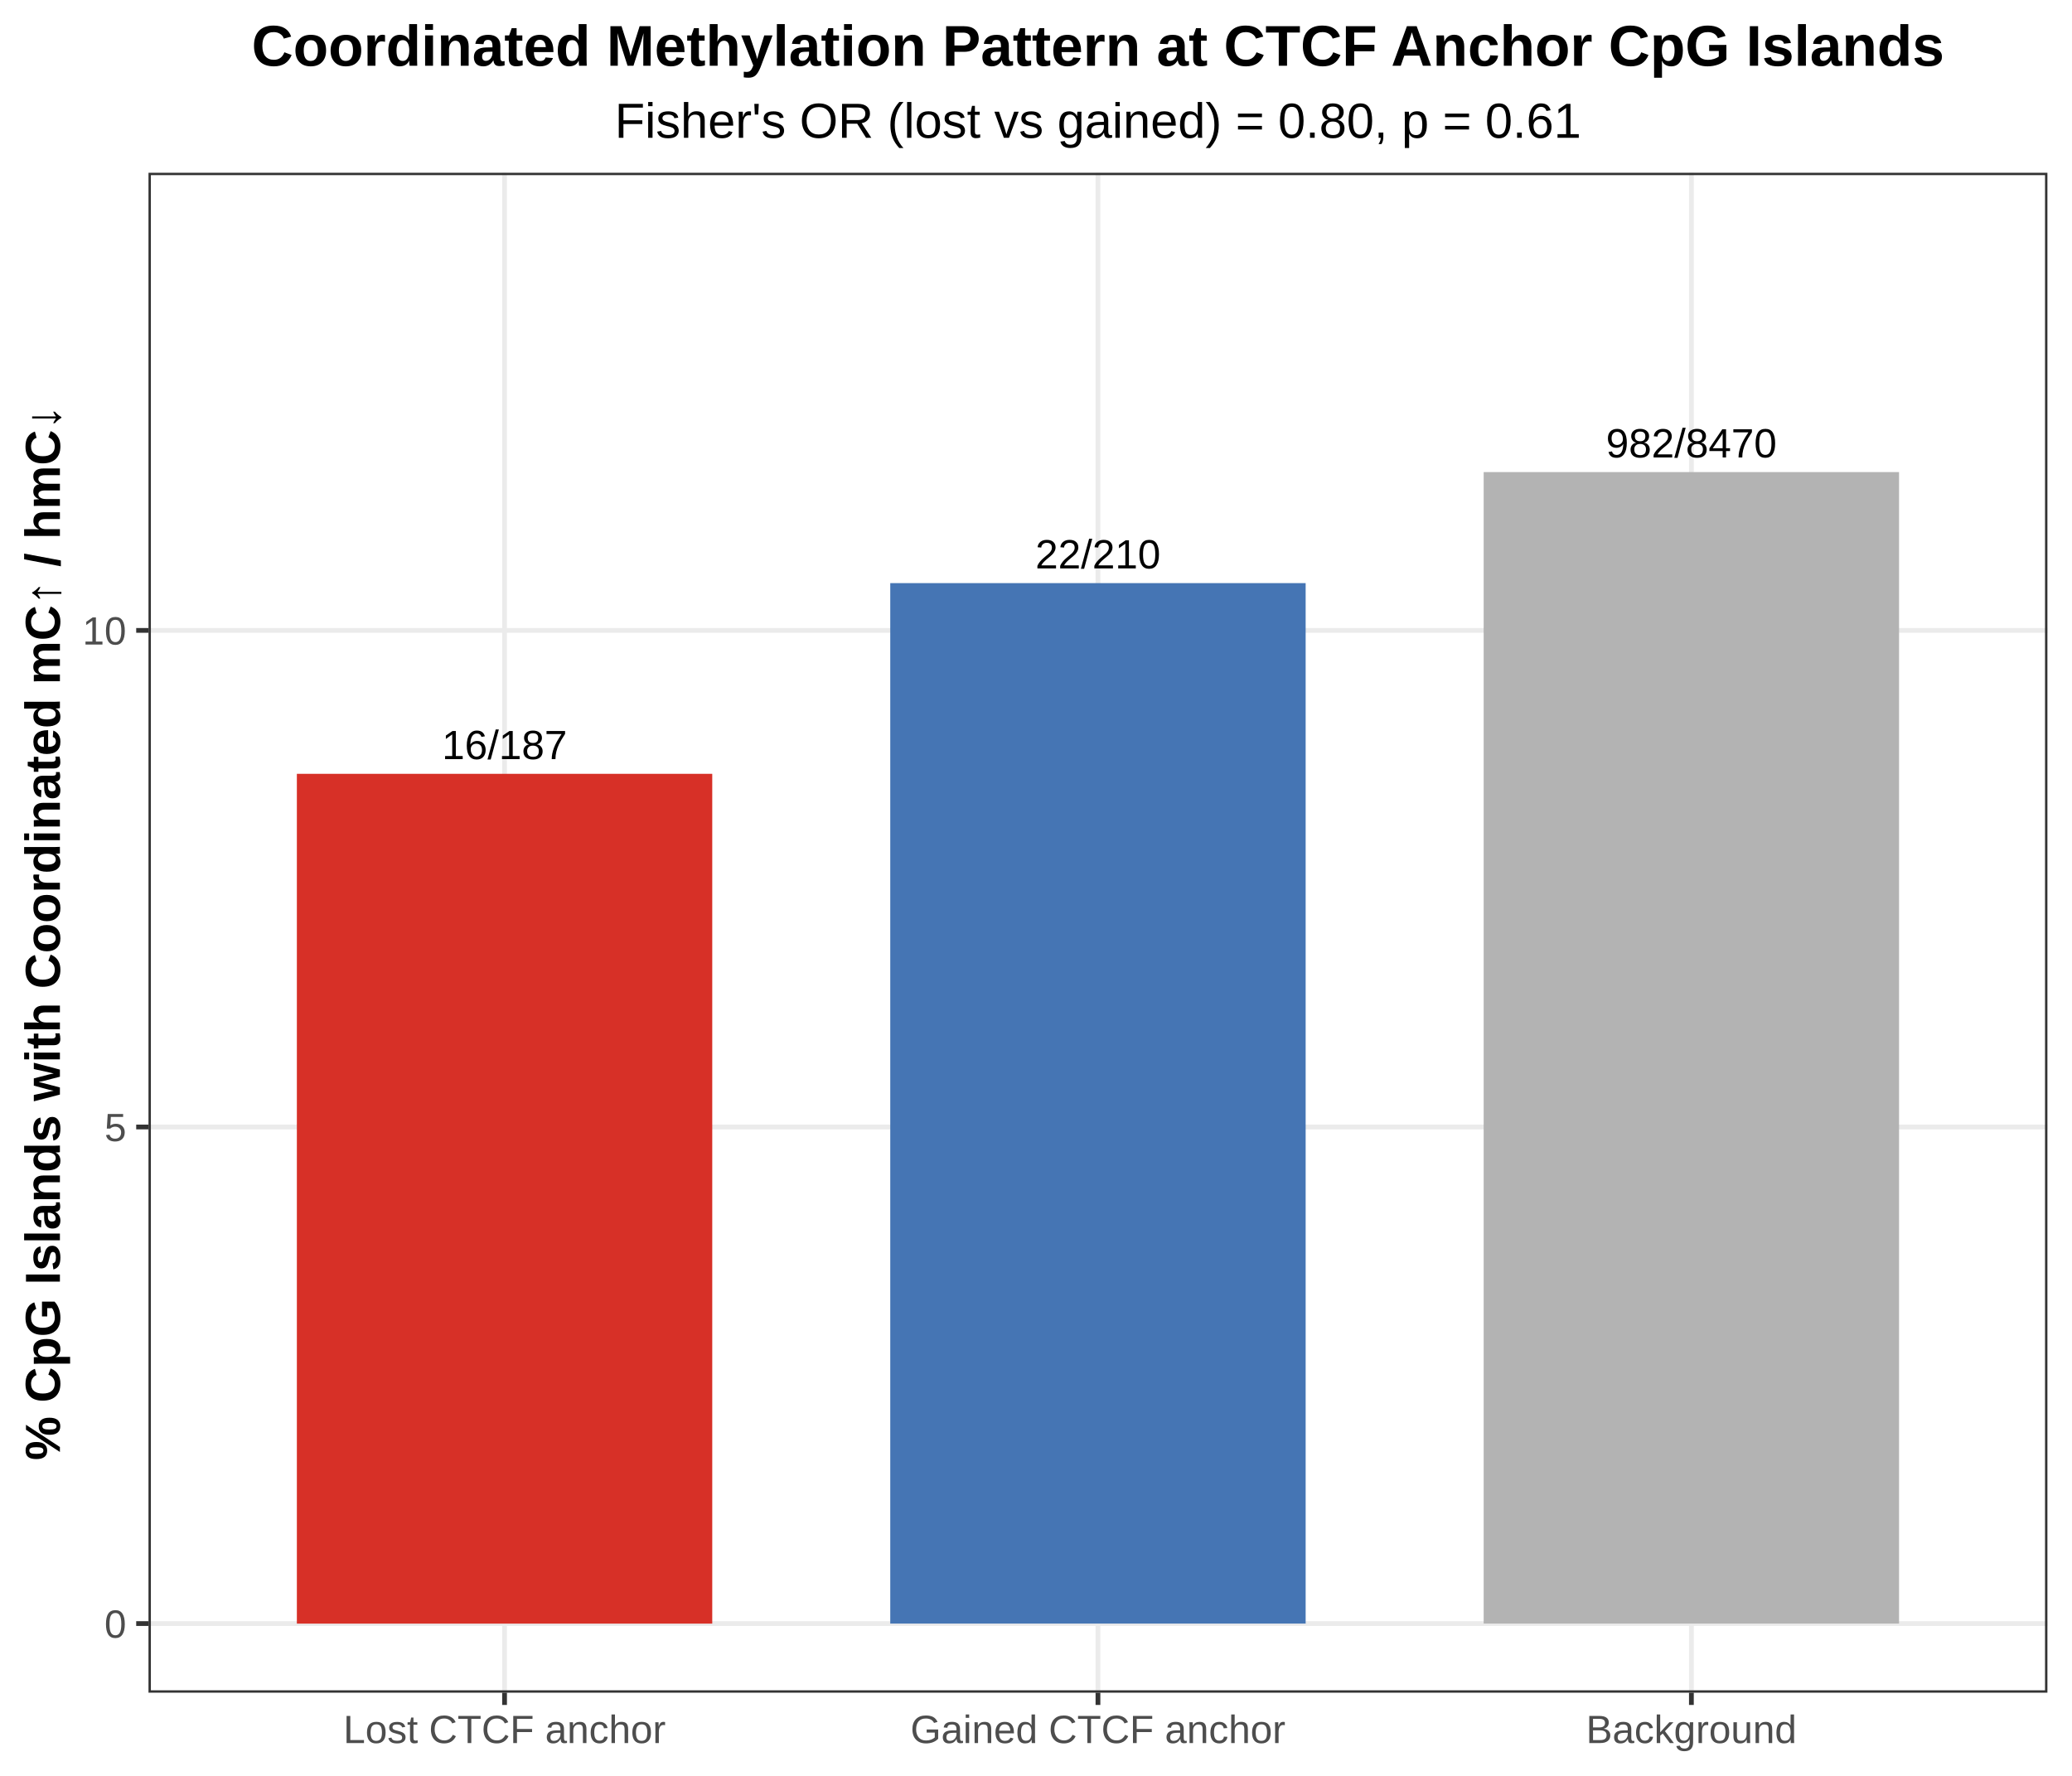
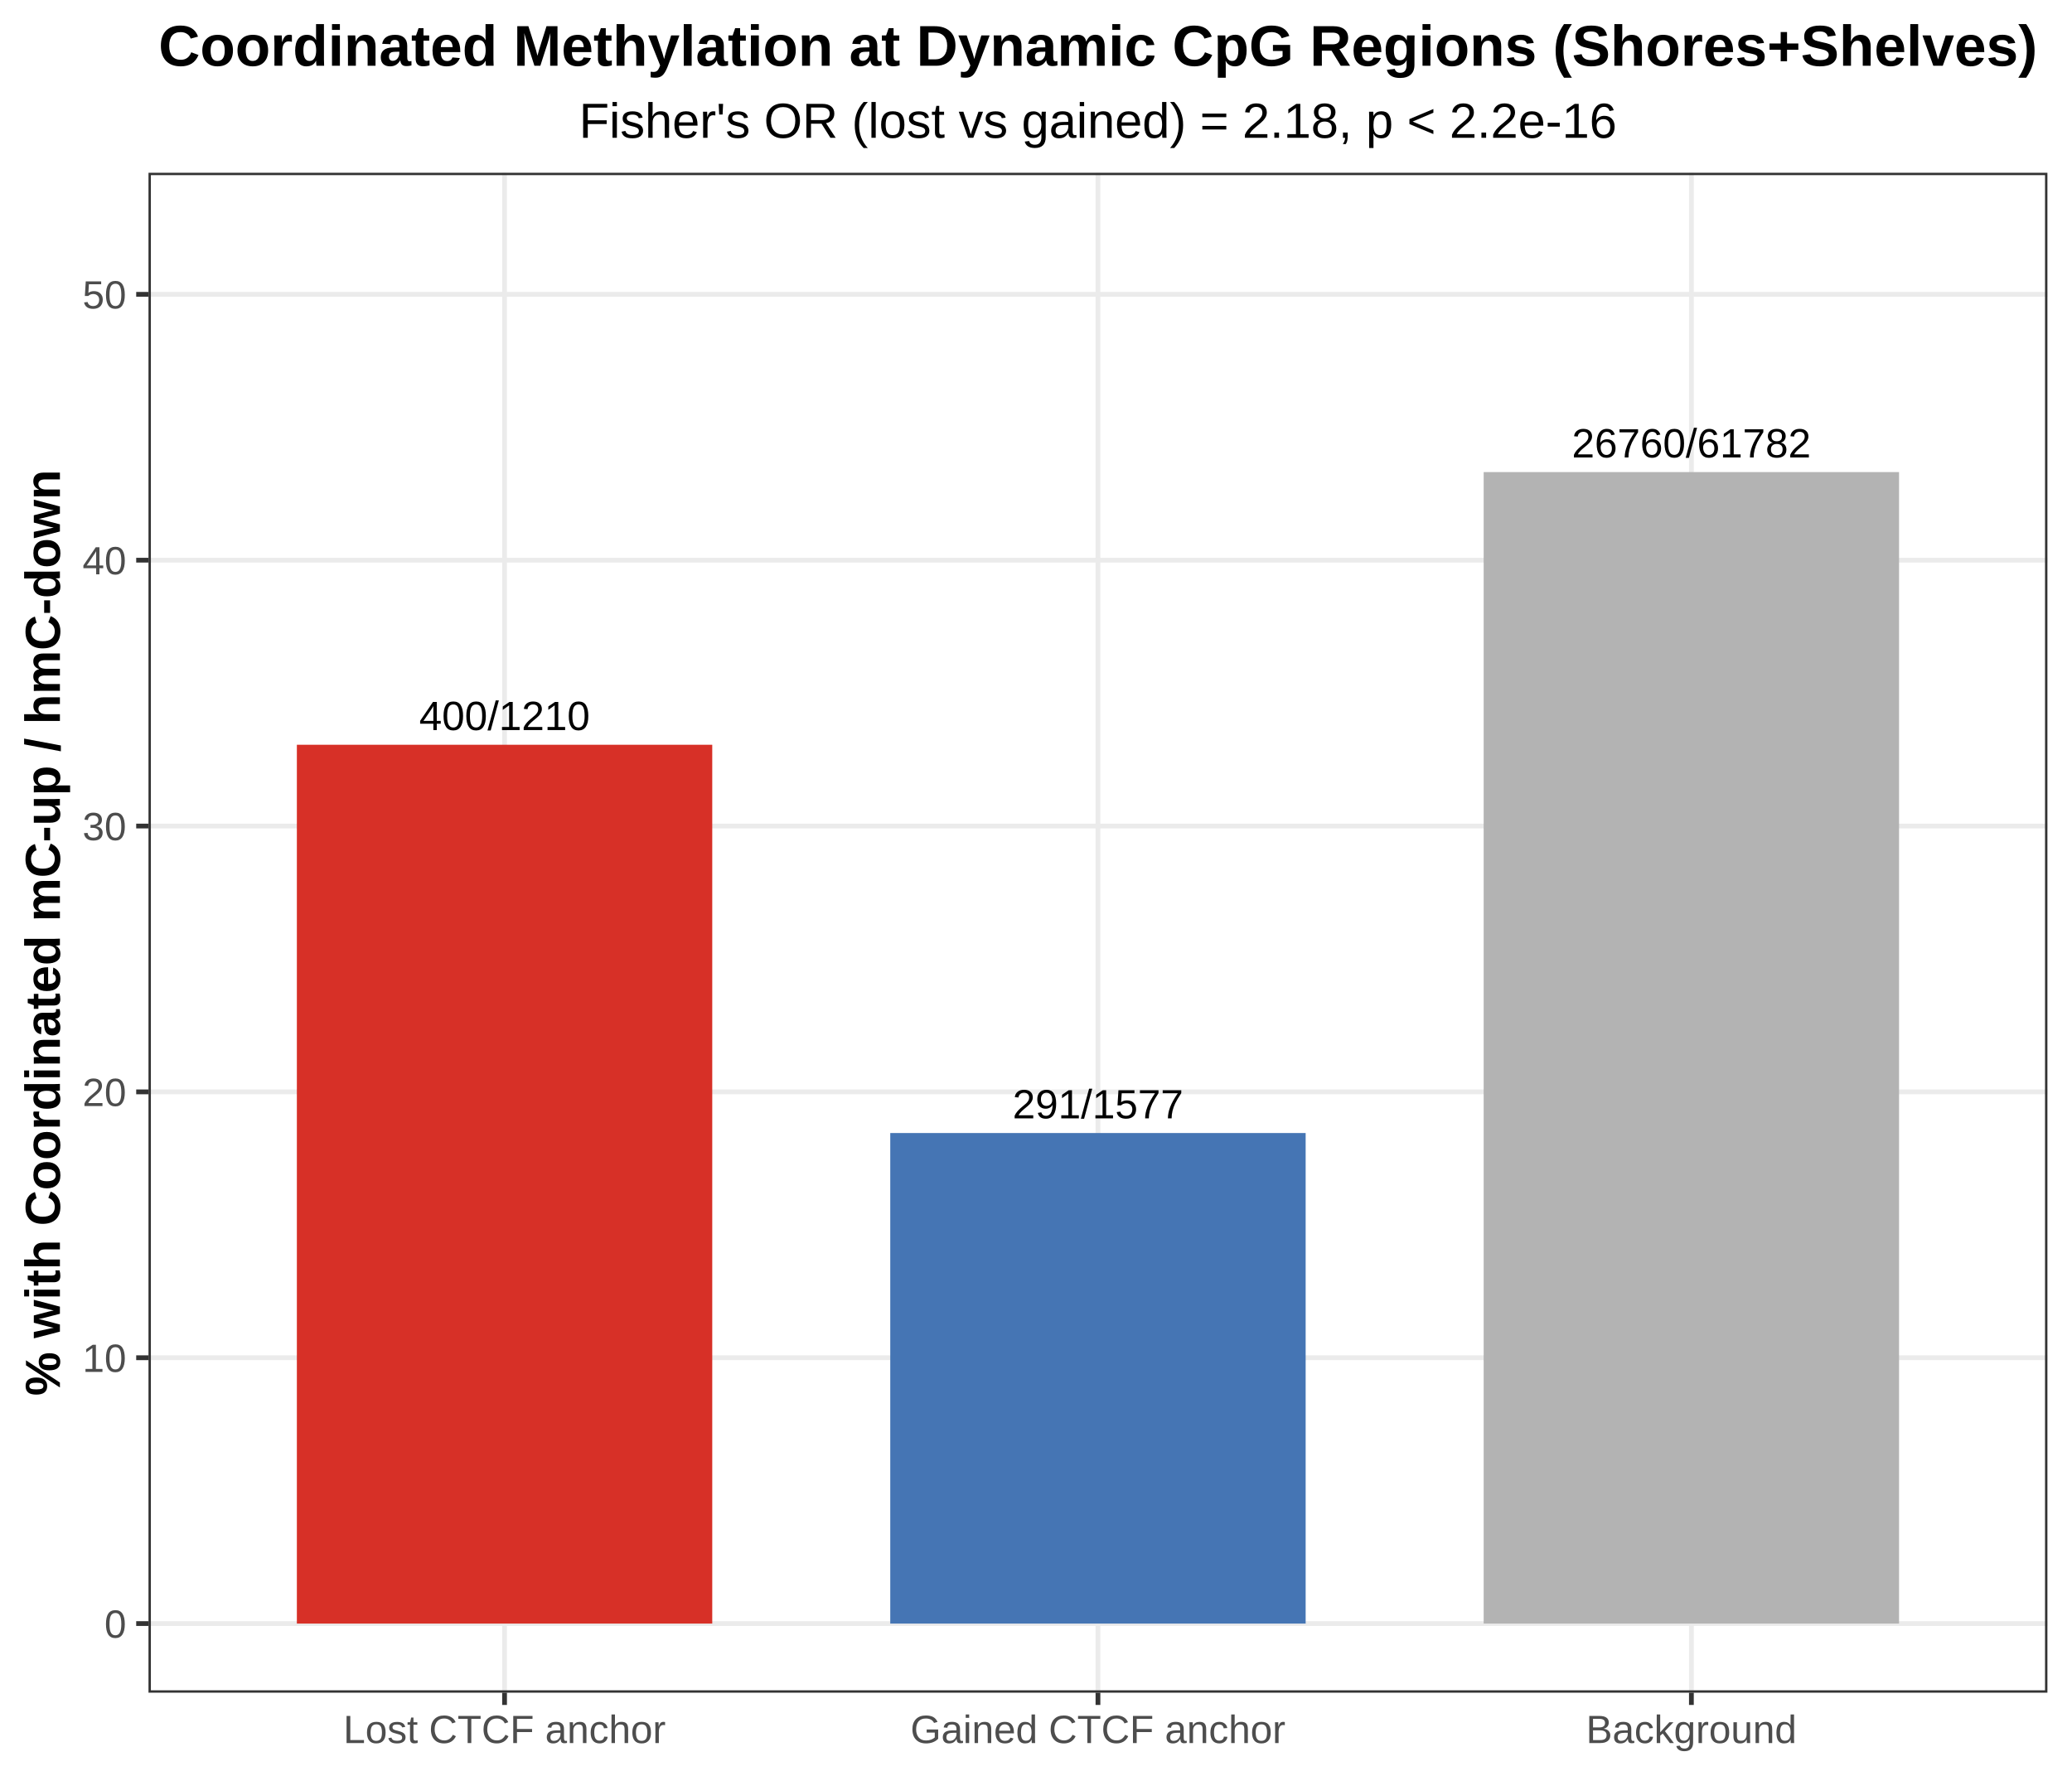
<svg xmlns="http://www.w3.org/2000/svg" width="504.00pt" height="432.00pt" viewBox="0 0 504.00 432.00">
  <g class="svglite">
    <defs>
      <style type="text/css">
    .svglite line, .svglite polyline, .svglite polygon, .svglite path, .svglite rect, .svglite circle {
      fill: none;
      stroke: #000000;
      stroke-linecap: round;
      stroke-linejoin: round;
      stroke-miterlimit: 10.00;
    }
    .svglite text {
      white-space: pre;
    }
    .svglite g.glyphgroup path {
      fill: inherit;
      stroke: none;
    }
  </style>
    </defs>
    <rect width="100%" height="100%" style="stroke: none; fill: #FFFFFF;" />
    <defs>
      <clipPath id="cpMC4wMHw1MDQuMDB8MC4wMHw0MzIuMDA=">
        <rect x="0.00" y="0.00" width="504.00" height="432.00" />
      </clipPath>
    </defs>
    <g clip-path="url(#cpMC4wMHw1MDQuMDB8MC4wMHw0MzIuMDA=)">
      <rect x="0.00" y="0.00" width="504.00" height="432.00" style="stroke-width: 1.16; stroke: #FFFFFF; fill: #FFFFFF;" />
    </g>
    <defs>
      <clipPath id="cpMzYuMTJ8NDk4LjAyfDQyLjAyfDQxMS43Ng==">
        <rect x="36.12" y="42.02" width="461.90" height="369.74" />
      </clipPath>
    </defs>
    <g clip-path="url(#cpMzYuMTJ8NDk4LjAyfDQyLjAyfDQxMS43Ng==)">
      <rect x="36.12" y="42.02" width="461.90" height="369.74" style="stroke-width: 1.16; stroke: none; fill: #FFFFFF;" />
      <polyline points="36.12,394.95 498.02,394.95 " style="stroke-width: 1.16; stroke: #EBEBEB; stroke-linecap: butt;" />
-       <polyline points="36.12,274.15 498.02,274.15 " style="stroke-width: 1.16; stroke: #EBEBEB; stroke-linecap: butt;" />
-       <polyline points="36.12,153.35 498.02,153.35 " style="stroke-width: 1.16; stroke: #EBEBEB; stroke-linecap: butt;" />
+       <polyline points="36.12,330.28 498.02,330.28 " style="stroke-width: 1.16; stroke: #EBEBEB; stroke-linecap: butt;" />
+       <polyline points="36.12,265.61 498.02,265.61 " style="stroke-width: 1.16; stroke: #EBEBEB; stroke-linecap: butt;" />
+       <polyline points="36.12,200.94 498.02,200.94 " style="stroke-width: 1.16; stroke: #EBEBEB; stroke-linecap: butt;" />
+       <polyline points="36.12,136.27 498.02,136.27 " style="stroke-width: 1.16; stroke: #EBEBEB; stroke-linecap: butt;" />
+       <polyline points="36.12,71.60 498.02,71.60 " style="stroke-width: 1.16; stroke: #EBEBEB; stroke-linecap: butt;" />
      <polyline points="122.73,411.76 122.73,42.02 " style="stroke-width: 1.16; stroke: #EBEBEB; stroke-linecap: butt;" />
      <polyline points="267.07,411.76 267.07,42.02 " style="stroke-width: 1.16; stroke: #EBEBEB; stroke-linecap: butt;" />
      <polyline points="411.42,411.76 411.42,42.02 " style="stroke-width: 1.16; stroke: #EBEBEB; stroke-linecap: butt;" />
      <rect x="360.89" y="114.84" width="101.04" height="280.11" style="stroke-width: 1.16; stroke: none; stroke-linecap: butt; stroke-linejoin: miter; fill: #B3B3B3;" />
-       <rect x="216.55" y="141.85" width="101.04" height="253.10" style="stroke-width: 1.16; stroke: none; stroke-linecap: butt; stroke-linejoin: miter; fill: #4575B4;" />
-       <rect x="72.21" y="188.24" width="101.04" height="206.72" style="stroke-width: 1.16; stroke: none; stroke-linecap: butt; stroke-linejoin: miter; fill: #D73027;" />
-       <text x="411.42" y="111.28" text-anchor="middle" style="font-size: 9.96px; font-family: &quot;Arial&quot;;" textLength="41.48px" lengthAdjust="spacingAndGlyphs">982/8470</text>
-       <text x="267.07" y="138.28" text-anchor="middle" style="font-size: 9.96px; font-family: &quot;Arial&quot;;" textLength="30.42px" lengthAdjust="spacingAndGlyphs">22/210</text>
-       <text x="122.73" y="184.67" text-anchor="middle" style="font-size: 9.96px; font-family: &quot;Arial&quot;;" textLength="30.42px" lengthAdjust="spacingAndGlyphs">16/187</text>
+       <rect x="216.55" y="275.62" width="101.04" height="119.33" style="stroke-width: 1.16; stroke: none; stroke-linecap: butt; stroke-linejoin: miter; fill: #4575B4;" />
+       <rect x="72.21" y="181.17" width="101.04" height="213.78" style="stroke-width: 1.16; stroke: none; stroke-linecap: butt; stroke-linejoin: miter; fill: #D73027;" />
+       <text x="411.42" y="111.28" text-anchor="middle" style="font-size: 9.96px; font-family: &quot;Arial&quot;;" textLength="58.08px" lengthAdjust="spacingAndGlyphs">26760/61782</text>
+       <text x="267.07" y="272.05" text-anchor="middle" style="font-size: 9.96px; font-family: &quot;Arial&quot;;" textLength="41.48px" lengthAdjust="spacingAndGlyphs">291/1577</text>
+       <text x="122.73" y="177.60" text-anchor="middle" style="font-size: 9.96px; font-family: &quot;Arial&quot;;" textLength="41.48px" lengthAdjust="spacingAndGlyphs">400/1210</text>
      <rect x="36.12" y="42.02" width="461.90" height="369.74" style="stroke-width: 1.16; stroke: #333333;" />
    </g>
    <g clip-path="url(#cpMC4wMHw1MDQuMDB8MC4wMHw0MzIuMDA=)">
      <text x="30.74" y="398.39" text-anchor="end" style="font-size: 9.60px;fill: #4D4D4D; font-family: &quot;Arial&quot;;" textLength="5.33px" lengthAdjust="spacingAndGlyphs">0</text>
-       <text x="30.74" y="277.59" text-anchor="end" style="font-size: 9.60px;fill: #4D4D4D; font-family: &quot;Arial&quot;;" textLength="5.33px" lengthAdjust="spacingAndGlyphs">5</text>
-       <text x="30.74" y="156.79" text-anchor="end" style="font-size: 9.60px;fill: #4D4D4D; font-family: &quot;Arial&quot;;" textLength="10.66px" lengthAdjust="spacingAndGlyphs">10</text>
+       <text x="30.74" y="333.72" text-anchor="end" style="font-size: 9.60px;fill: #4D4D4D; font-family: &quot;Arial&quot;;" textLength="10.66px" lengthAdjust="spacingAndGlyphs">10</text>
+       <text x="30.74" y="269.05" text-anchor="end" style="font-size: 9.60px;fill: #4D4D4D; font-family: &quot;Arial&quot;;" textLength="10.66px" lengthAdjust="spacingAndGlyphs">20</text>
+       <text x="30.74" y="204.38" text-anchor="end" style="font-size: 9.60px;fill: #4D4D4D; font-family: &quot;Arial&quot;;" textLength="10.66px" lengthAdjust="spacingAndGlyphs">30</text>
+       <text x="30.74" y="139.71" text-anchor="end" style="font-size: 9.60px;fill: #4D4D4D; font-family: &quot;Arial&quot;;" textLength="10.66px" lengthAdjust="spacingAndGlyphs">40</text>
+       <text x="30.74" y="75.04" text-anchor="end" style="font-size: 9.60px;fill: #4D4D4D; font-family: &quot;Arial&quot;;" textLength="10.66px" lengthAdjust="spacingAndGlyphs">50</text>
      <polyline points="33.13,394.95 36.12,394.95 " style="stroke-width: 1.16; stroke: #333333; stroke-linecap: butt;" />
-       <polyline points="33.13,274.15 36.12,274.15 " style="stroke-width: 1.16; stroke: #333333; stroke-linecap: butt;" />
-       <polyline points="33.13,153.35 36.12,153.35 " style="stroke-width: 1.16; stroke: #333333; stroke-linecap: butt;" />
+       <polyline points="33.13,330.28 36.12,330.28 " style="stroke-width: 1.16; stroke: #333333; stroke-linecap: butt;" />
+       <polyline points="33.13,265.61 36.12,265.61 " style="stroke-width: 1.16; stroke: #333333; stroke-linecap: butt;" />
+       <polyline points="33.13,200.94 36.12,200.94 " style="stroke-width: 1.16; stroke: #333333; stroke-linecap: butt;" />
+       <polyline points="33.13,136.27 36.12,136.27 " style="stroke-width: 1.16; stroke: #333333; stroke-linecap: butt;" />
+       <polyline points="33.13,71.60 36.12,71.60 " style="stroke-width: 1.16; stroke: #333333; stroke-linecap: butt;" />
      <polyline points="122.73,414.75 122.73,411.76 " style="stroke-width: 1.16; stroke: #333333; stroke-linecap: butt;" />
      <polyline points="267.07,414.75 267.07,411.76 " style="stroke-width: 1.16; stroke: #333333; stroke-linecap: butt;" />
      <polyline points="411.42,414.75 411.42,411.76 " style="stroke-width: 1.16; stroke: #333333; stroke-linecap: butt;" />
      <text x="122.73" y="424.01" text-anchor="middle" style="font-size: 9.60px;fill: #4D4D4D; font-family: &quot;Arial&quot;;" textLength="78.33px" lengthAdjust="spacingAndGlyphs">Lost CTCF anchor</text>
      <text x="267.07" y="424.01" text-anchor="middle" style="font-size: 9.60px;fill: #4D4D4D; font-family: &quot;Arial&quot;;" textLength="91.11px" lengthAdjust="spacingAndGlyphs">Gained CTCF anchor</text>
      <text x="411.42" y="424.01" text-anchor="middle" style="font-size: 9.60px;fill: #4D4D4D; font-family: &quot;Arial&quot;;" textLength="51.16px" lengthAdjust="spacingAndGlyphs">Background</text>
-       <text transform="translate(14.57,226.89) rotate(-90)" text-anchor="middle" style="font-size: 12.00px; font-weight: bold; font-family: &quot;Arial&quot;;" textLength="256.61px" lengthAdjust="spacingAndGlyphs">% CpG Islands with Coordinated mC↑ / hmC↓</text>
-       <text x="267.07" y="33.52" text-anchor="middle" style="font-size: 12.00px; font-family: &quot;Arial&quot;;" textLength="235.02px" lengthAdjust="spacingAndGlyphs">Fisher's OR (lost vs gained) = 0.80, p = 0.61</text>
-       <text x="267.07" y="16.00" text-anchor="middle" style="font-size: 14.00px; font-weight: bold; font-family: &quot;Arial&quot;;" textLength="411.58px" lengthAdjust="spacingAndGlyphs">Coordinated Methylation Pattern at CTCF Anchor CpG Islands</text>
+       <text transform="translate(14.57,226.89) rotate(-90)" text-anchor="middle" style="font-size: 12.00px; font-weight: bold; font-family: &quot;Arial&quot;;" textLength="225.27px" lengthAdjust="spacingAndGlyphs">% with Coordinated mC-up / hmC-down</text>
+       <text x="267.07" y="33.52" text-anchor="middle" style="font-size: 12.00px; font-family: &quot;Arial&quot;;" textLength="252.36px" lengthAdjust="spacingAndGlyphs">Fisher's OR (lost vs gained) = 2.18, p &lt; 2.2e-16</text>
+       <text x="267.07" y="16.00" text-anchor="middle" style="font-size: 14.00px; font-weight: bold; font-family: &quot;Arial&quot;;" textLength="456.86px" lengthAdjust="spacingAndGlyphs">Coordinated Methylation at Dynamic CpG Regions (Shores+Shelves)</text>
    </g>
  </g>
</svg>
